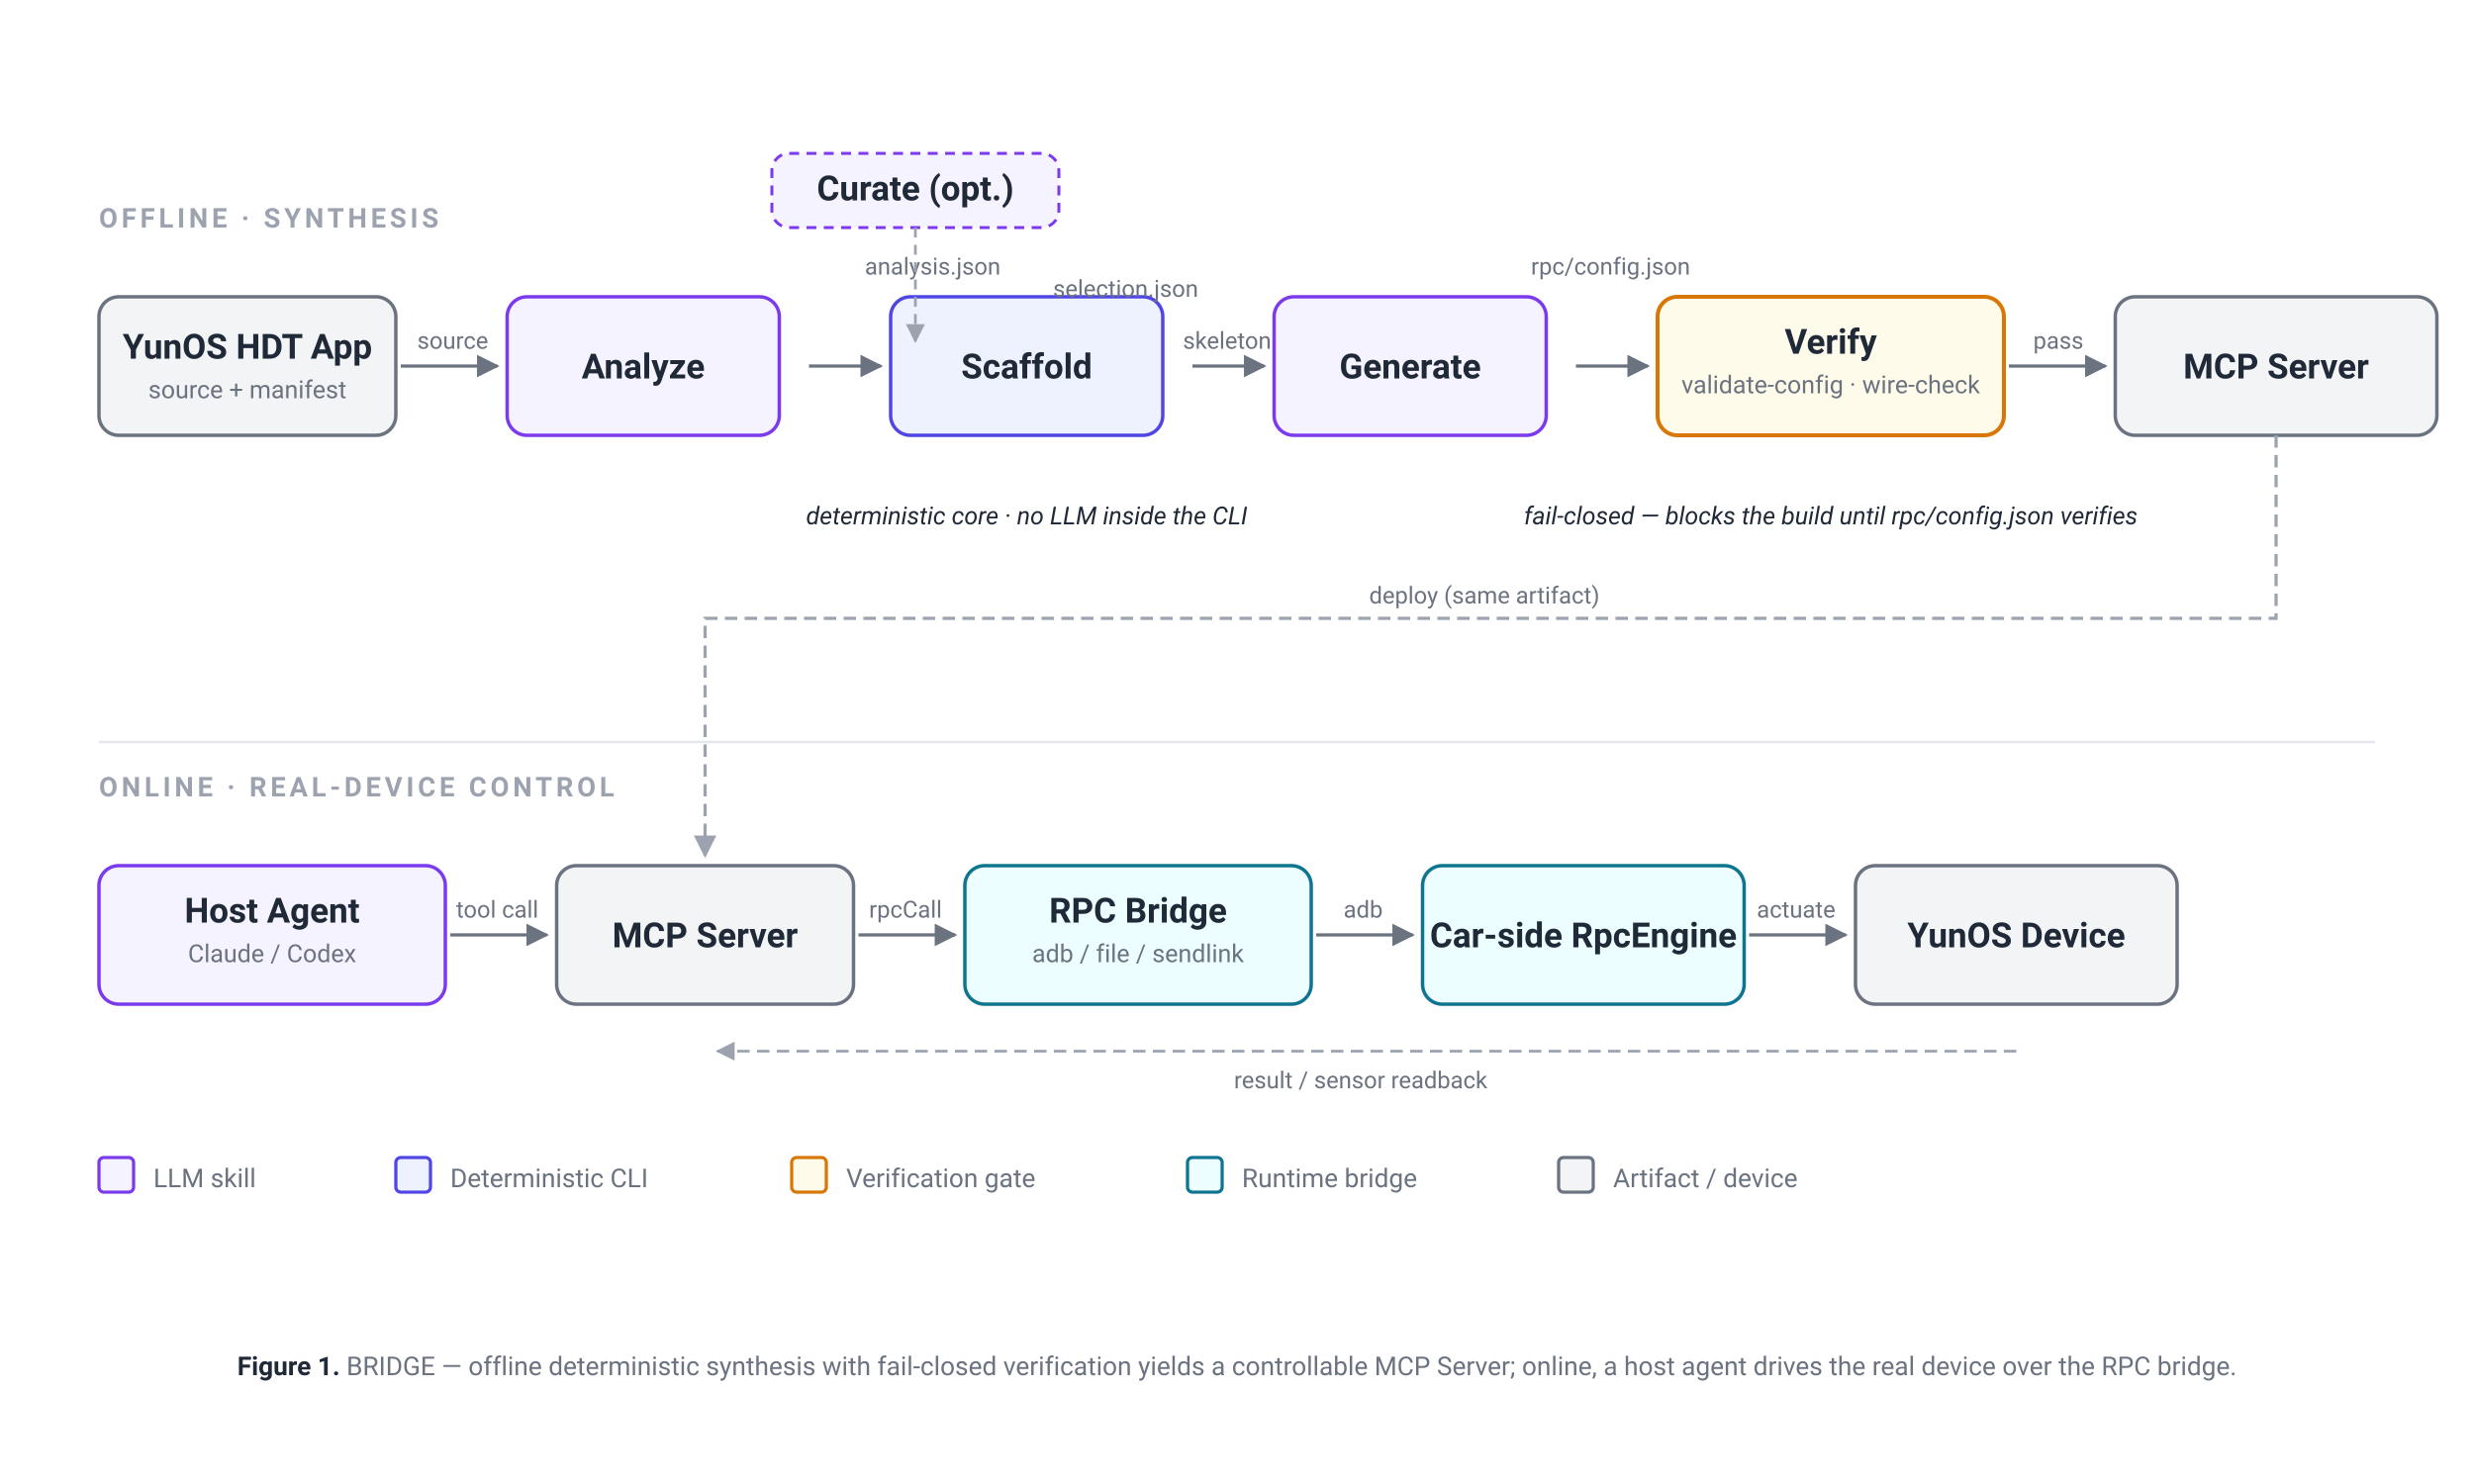
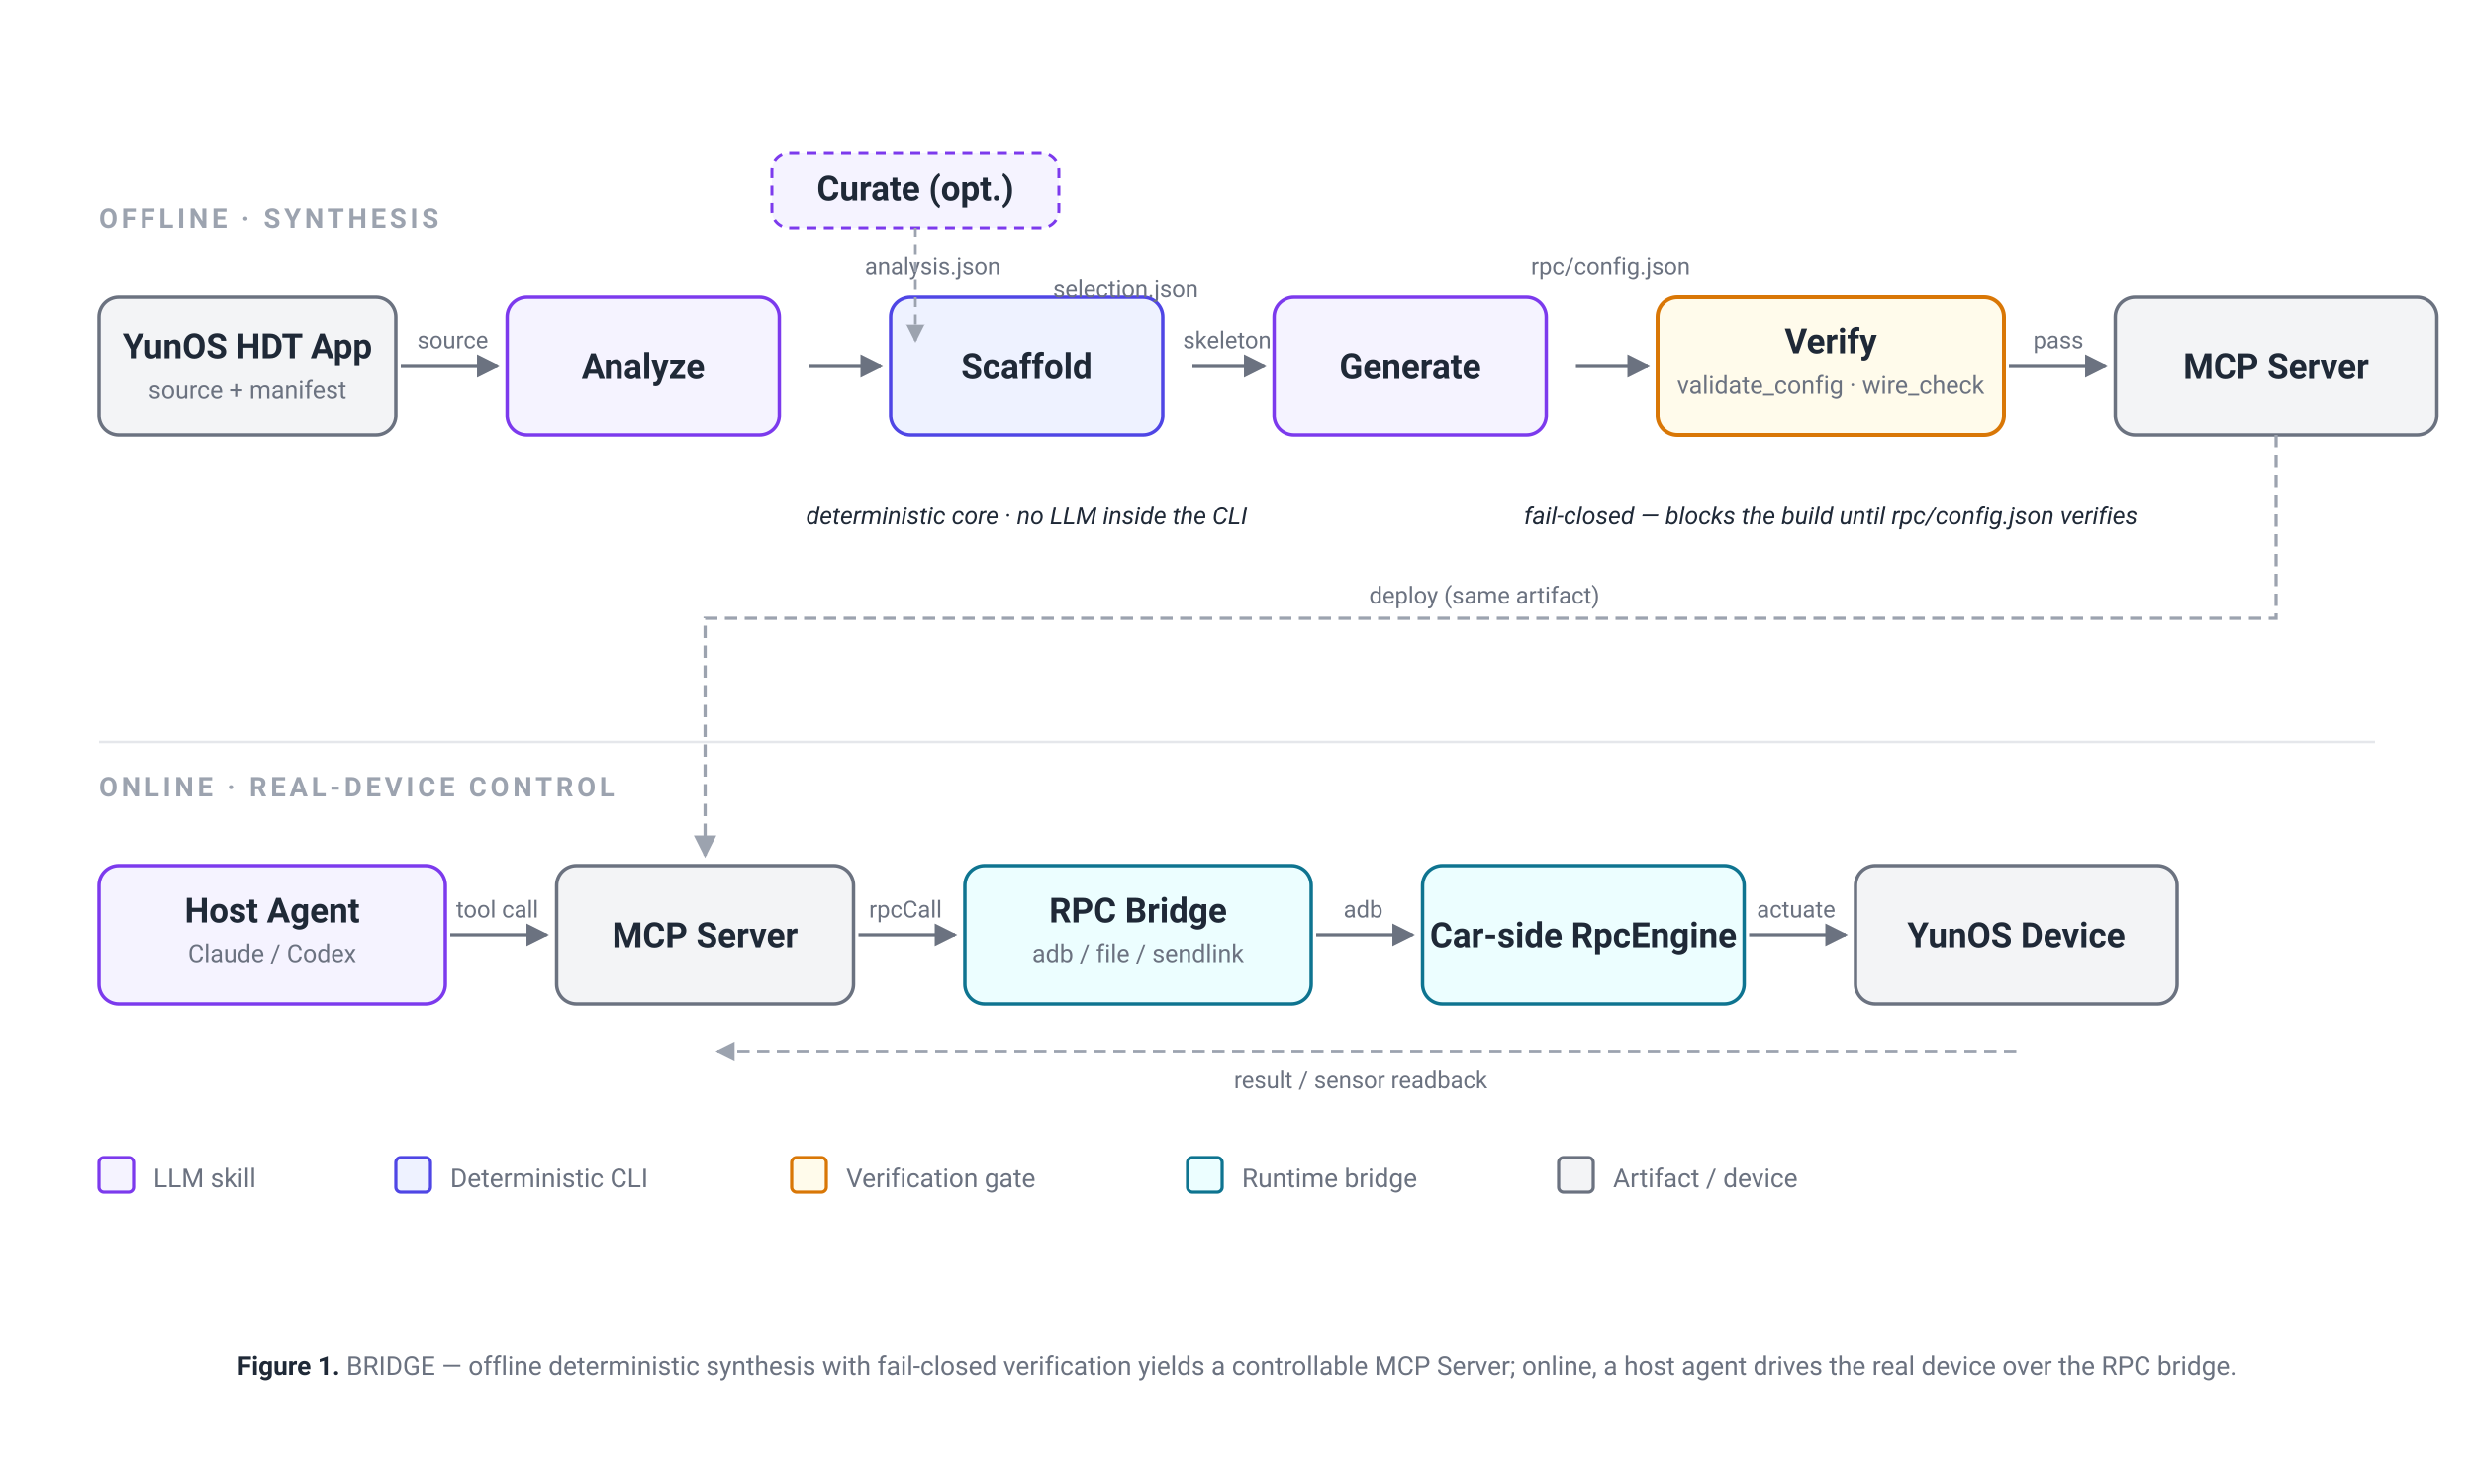
<svg xmlns="http://www.w3.org/2000/svg" width="1000" height="600" viewBox="0 0 1000 600" role="img" aria-label="BRIDGE framework overview">
  <defs>
    <marker id="arr" viewBox="0 0 10 10" refX="9" refY="5" markerWidth="7" markerHeight="7" orient="auto-start-reverse">
      <path d="M0,0 L10,5 L0,10 z" fill="#6B7280" />
    </marker>
    <marker id="arrd" viewBox="0 0 10 10" refX="9" refY="5" markerWidth="7" markerHeight="7" orient="auto-start-reverse">
      <path d="M0,0 L10,5 L0,10 z" fill="#9CA3AF" />
    </marker>
    <style>
      text{font-family:ui-sans-serif,system-ui,-apple-system,'Segoe UI',Roboto,Helvetica,Arial,sans-serif;fill:#1F2937;text-rendering:geometricPrecision}
      .ttl{font-size:14px;font-weight:700}
      .sub{font-size:10px;fill:#6B7280}
      .band{font-size:11px;font-weight:700;letter-spacing:1.5px;fill:#9CA3AF}
      .edge{font-size:9.5px;fill:#6B7280}
      .cap{font-size:10.5px;fill:#6B7280}
      .note{font-size:10px;font-style:italic}
    </style>
  </defs>
  <rect width="1000" height="600" fill="#FFFFFF" />
  <text x="40" y="92" class="band">OFFLINE · SYNTHESIS</text>
  <text x="40" y="322" class="band">ONLINE · REAL-DEVICE CONTROL</text>
  <line x1="40" y1="300" x2="960" y2="300" stroke="#E5E7EB" stroke-width="1" />
  <rect x="40" y="120" width="120" height="56" rx="8" fill="#F3F4F6" stroke="#6B7280" stroke-width="1.4" />
  <text x="100" y="145" text-anchor="middle" class="ttl">YunOS HDT App</text>
  <text x="100" y="161" text-anchor="middle" class="sub">source + manifest</text>
  <rect x="205" y="120" width="110" height="56" rx="8" fill="#F5F3FF" stroke="#7C3AED" stroke-width="1.4" />
  <text x="260" y="153" text-anchor="middle" class="ttl">Analyze</text>
  <rect x="360" y="120" width="110" height="56" rx="8" fill="#EEF2FF" stroke="#4F46E5" stroke-width="1.4" />
  <text x="415" y="153" text-anchor="middle" class="ttl">Scaffold</text>
  <rect x="515" y="120" width="110" height="56" rx="8" fill="#F5F3FF" stroke="#7C3AED" stroke-width="1.4" />
  <text x="570" y="153" text-anchor="middle" class="ttl">Generate</text>
  <rect x="670" y="120" width="140" height="56" rx="8" fill="#FFFBEB" stroke="#D97706" stroke-width="1.6" />
  <text x="740" y="143" text-anchor="middle" class="ttl">Verify</text>
-   <text x="740" y="159" text-anchor="middle" class="sub">validate-config · wire-check</text>
+   <text x="740" y="159" text-anchor="middle" class="sub">validate_config · wire_check</text>
  <rect x="855" y="120" width="130" height="56" rx="8" fill="#F3F4F6" stroke="#6B7280" stroke-width="1.4" />
  <text x="920" y="153" text-anchor="middle" class="ttl">MCP Server</text>
  <line x1="162" y1="148" x2="201" y2="148" stroke="#6B7280" stroke-width="1.3" marker-end="url(#arr)" />
  <text x="183" y="141" text-anchor="middle" class="edge">source</text>
  <line x1="327" y1="148" x2="356" y2="148" stroke="#6B7280" stroke-width="1.3" marker-end="url(#arr)" />
  <text x="377" y="111" text-anchor="middle" class="edge">analysis.json</text>
  <line x1="482" y1="148" x2="511" y2="148" stroke="#6B7280" stroke-width="1.3" marker-end="url(#arr)" />
  <text x="496" y="141" text-anchor="middle" class="edge">skeleton</text>
  <line x1="637" y1="148" x2="666" y2="148" stroke="#6B7280" stroke-width="1.3" marker-end="url(#arr)" />
  <text x="651" y="111" text-anchor="middle" class="edge">rpc/config.json</text>
  <line x1="812" y1="148" x2="851" y2="148" stroke="#6B7280" stroke-width="1.3" marker-end="url(#arr)" />
  <text x="832" y="141" text-anchor="middle" class="edge">pass</text>
  <rect x="312" y="62" width="116" height="30" rx="7" fill="#F5F3FF" stroke="#7C3AED" stroke-width="1.2" stroke-dasharray="4 3" />
  <text x="370" y="81" text-anchor="middle" class="ttl">Curate (opt.)</text>
  <line x1="370" y1="92" x2="370" y2="138" stroke="#9CA3AF" stroke-width="1.1" stroke-dasharray="4 3" marker-end="url(#arrd)" />
  <text x="455" y="120" text-anchor="middle" class="edge">selection.json</text>
  <text x="415" y="212" text-anchor="middle" class="note" fill="#4338CA">deterministic core · no LLM inside the CLI</text>
  <text x="740" y="212" text-anchor="middle" class="note" fill="#B45309">fail-closed — blocks the build until rpc/config.json verifies</text>
  <path d="M920,176 V250 H285 V346" fill="none" stroke="#9CA3AF" stroke-width="1.3" stroke-dasharray="5 3" marker-end="url(#arrd)" />
  <text x="600" y="244" text-anchor="middle" class="edge">deploy (same artifact)</text>
  <rect x="40" y="350" width="140" height="56" rx="8" fill="#F5F3FF" stroke="#7C3AED" stroke-width="1.4" />
  <text x="110" y="373" text-anchor="middle" class="ttl">Host Agent</text>
  <text x="110" y="389" text-anchor="middle" class="sub">Claude / Codex</text>
  <rect x="225" y="350" width="120" height="56" rx="8" fill="#F3F4F6" stroke="#6B7280" stroke-width="1.4" />
  <text x="285" y="383" text-anchor="middle" class="ttl">MCP Server</text>
  <rect x="390" y="350" width="140" height="56" rx="8" fill="#ECFEFF" stroke="#0E7490" stroke-width="1.4" />
  <text x="460" y="373" text-anchor="middle" class="ttl">RPC Bridge</text>
  <text x="460" y="389" text-anchor="middle" class="sub">adb / file / sendlink</text>
  <rect x="575" y="350" width="130" height="56" rx="8" fill="#ECFEFF" stroke="#0E7490" stroke-width="1.4" />
  <text x="640" y="383" text-anchor="middle" class="ttl">Car-side RpcEngine</text>
  <rect x="750" y="350" width="130" height="56" rx="8" fill="#F3F4F6" stroke="#6B7280" stroke-width="1.4" />
  <text x="815" y="383" text-anchor="middle" class="ttl">YunOS Device</text>
  <line x1="182" y1="378" x2="221" y2="378" stroke="#6B7280" stroke-width="1.3" marker-end="url(#arr)" />
  <text x="201" y="371" text-anchor="middle" class="edge">tool call</text>
  <line x1="347" y1="378" x2="386" y2="378" stroke="#6B7280" stroke-width="1.3" marker-end="url(#arr)" />
  <text x="366" y="371" text-anchor="middle" class="edge">rpcCall</text>
  <line x1="532" y1="378" x2="571" y2="378" stroke="#6B7280" stroke-width="1.3" marker-end="url(#arr)" />
  <text x="551" y="371" text-anchor="middle" class="edge">adb</text>
  <line x1="707" y1="378" x2="746" y2="378" stroke="#6B7280" stroke-width="1.3" marker-end="url(#arr)" />
  <text x="726" y="371" text-anchor="middle" class="edge">actuate</text>
  <line x1="815" y1="425" x2="290" y2="425" stroke="#9CA3AF" stroke-width="1.1" stroke-dasharray="5 3" marker-end="url(#arrd)" />
  <text x="550" y="440" text-anchor="middle" class="edge">result / sensor readback</text>
  <rect x="40" y="468" width="14" height="14" rx="2" fill="#F5F3FF" stroke="#7C3AED" stroke-width="1.3" />
  <text x="62" y="480" class="cap">LLM skill</text>
  <rect x="160" y="468" width="14" height="14" rx="2" fill="#EEF2FF" stroke="#4F46E5" stroke-width="1.3" />
  <text x="182" y="480" class="cap">Deterministic CLI</text>
  <rect x="320" y="468" width="14" height="14" rx="2" fill="#FFFBEB" stroke="#D97706" stroke-width="1.3" />
  <text x="342" y="480" class="cap">Verification gate</text>
  <rect x="480" y="468" width="14" height="14" rx="2" fill="#ECFEFF" stroke="#0E7490" stroke-width="1.3" />
  <text x="502" y="480" class="cap">Runtime bridge</text>
  <rect x="630" y="468" width="14" height="14" rx="2" fill="#F3F4F6" stroke="#6B7280" stroke-width="1.3" />
  <text x="652" y="480" class="cap">Artifact / device</text>
  <text x="500" y="556" text-anchor="middle" class="cap">
    <tspan font-weight="700" fill="#1F2937">Figure 1.</tspan> BRIDGE — offline deterministic synthesis with fail-closed verification yields a controllable MCP Server; online, a host agent drives the real device over the RPC bridge.</text>
</svg>
